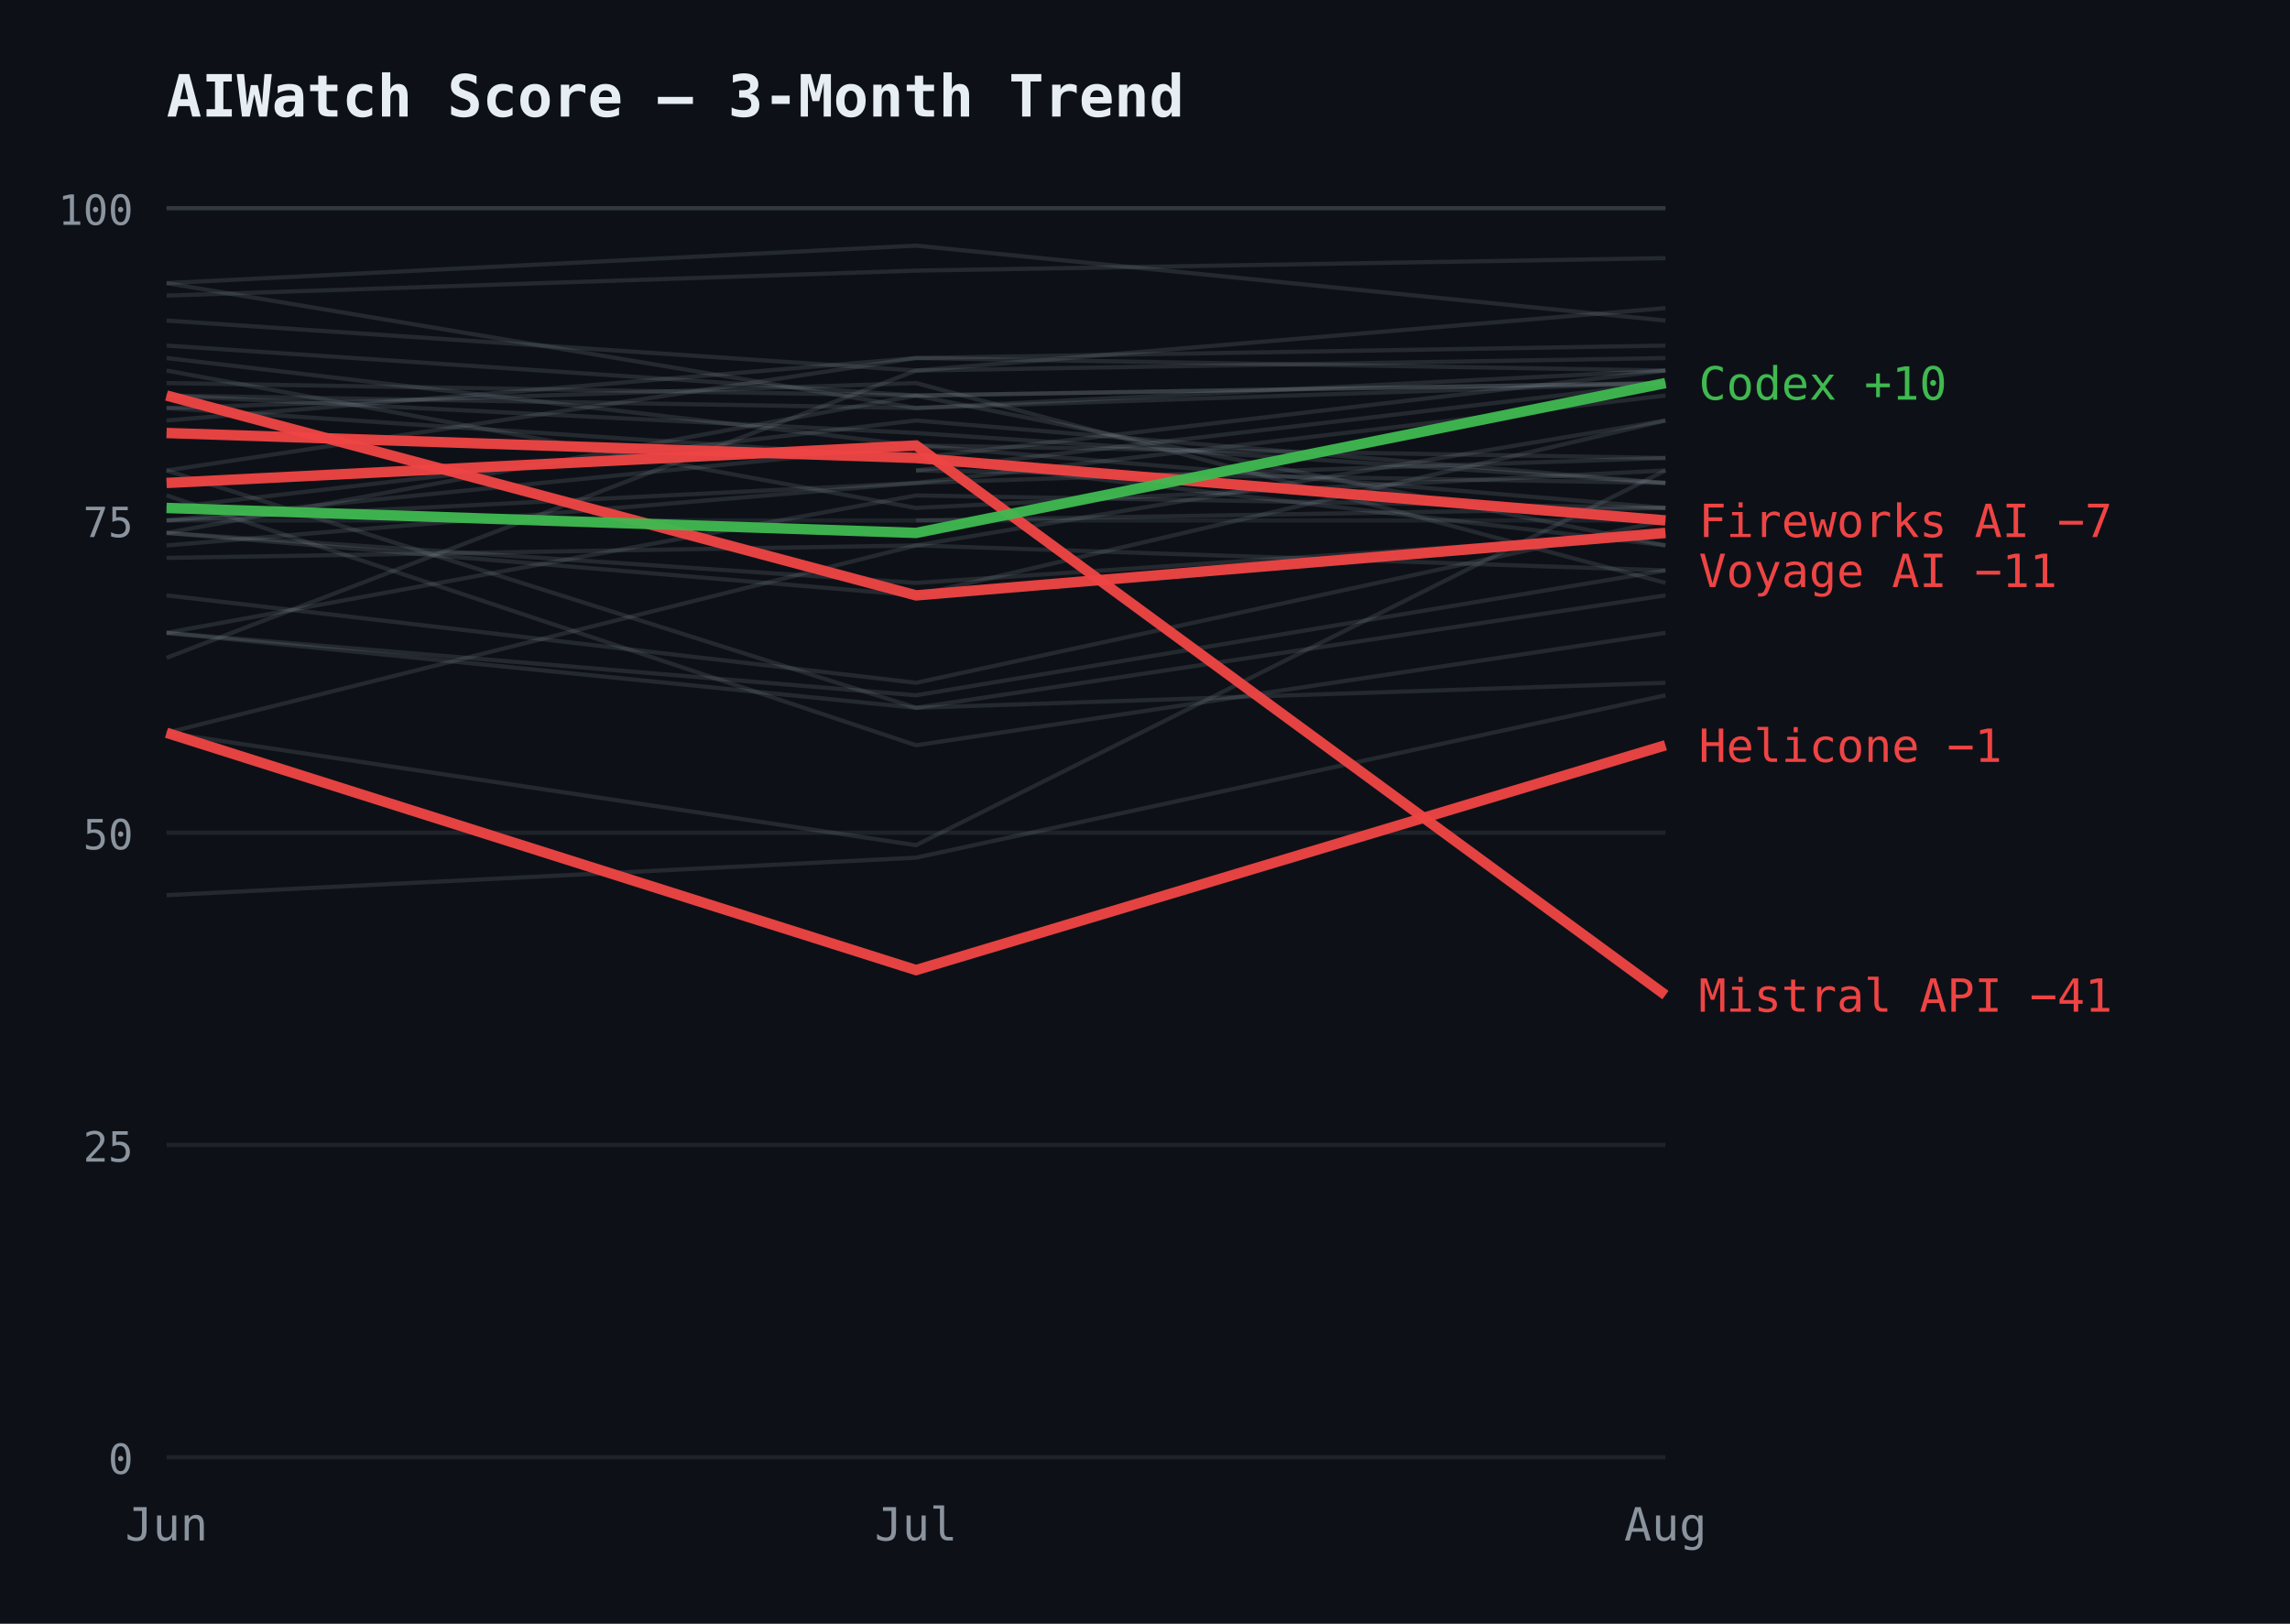
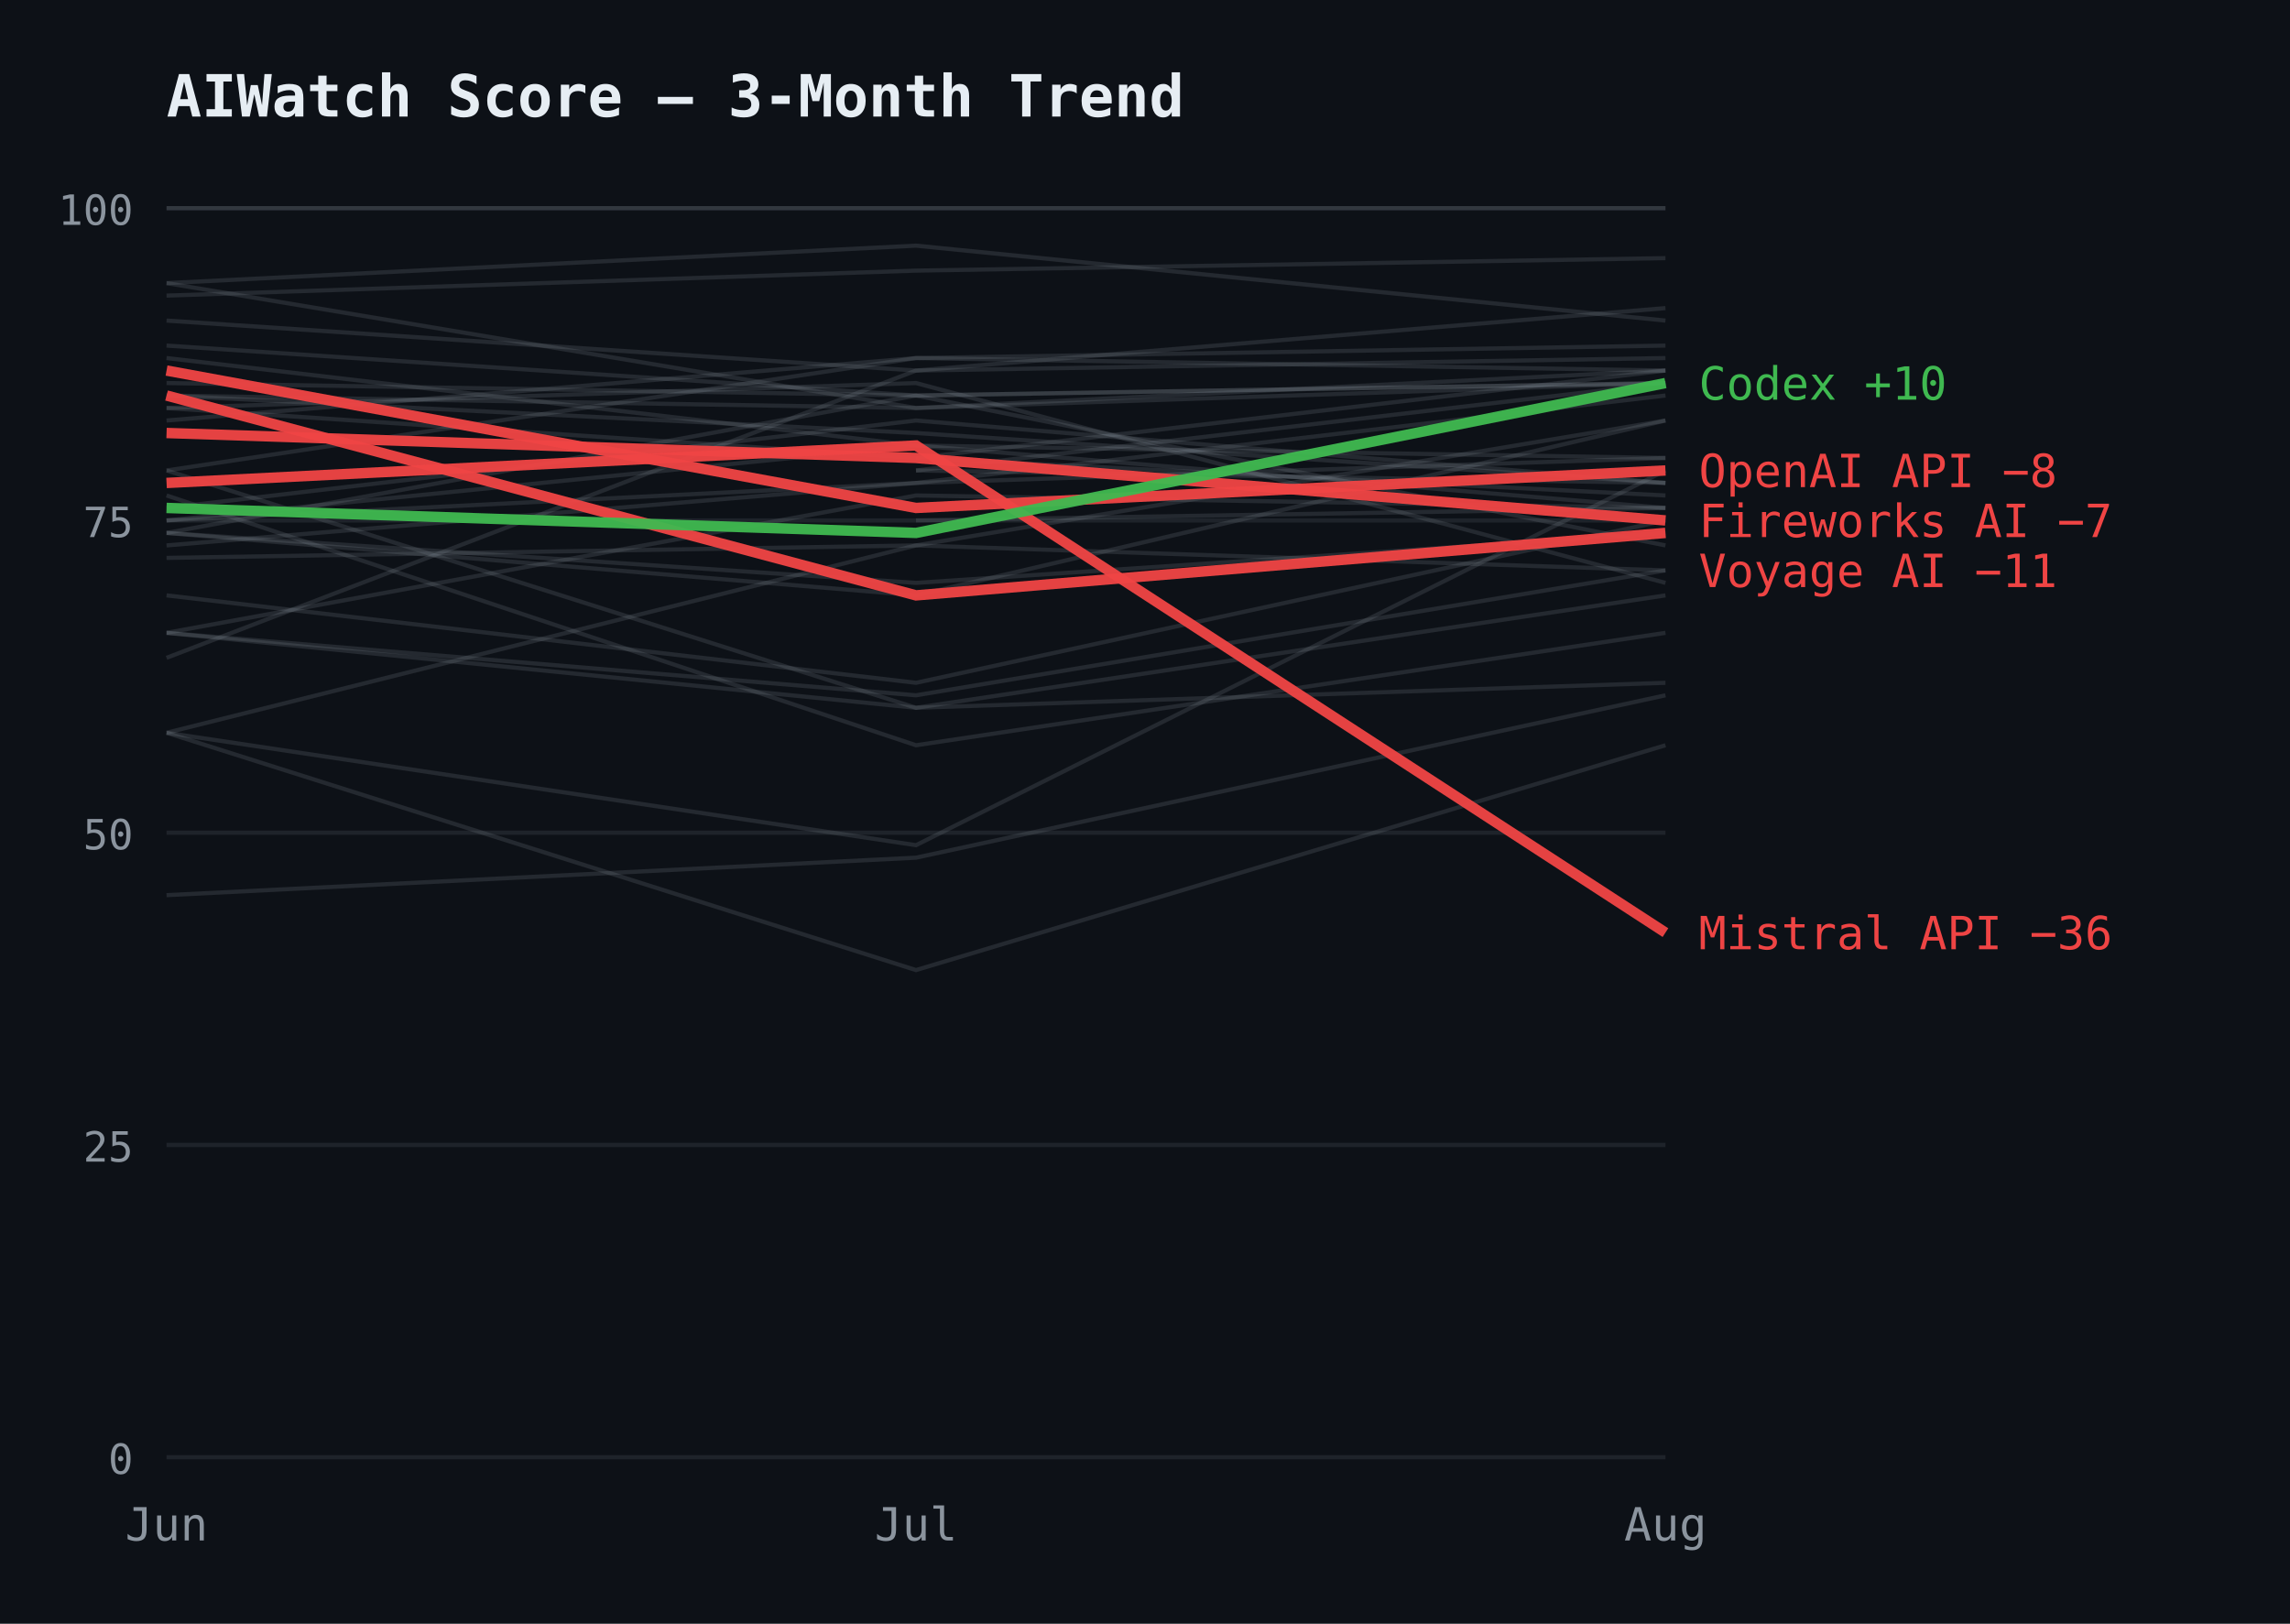
<svg xmlns="http://www.w3.org/2000/svg" viewBox="0 0 550 390" width="550" height="390">
  <style>
    .chart-bg { fill: #0d1117; }
    .chart-title { fill: #e6edf3; }
  </style>
  <rect class="chart-bg" width="100%" height="100%" fill="#0d1117" />
  <text x="40" y="28" fill="#e6edf3" font-size="14" font-weight="600" font-family="ui-monospace,monospace" class="chart-title">AIWatch Score — 3-Month Trend</text>
  <line x1="40" y1="350" x2="400" y2="350" stroke="#30363d" stroke-width="1" opacity="0.5" />
  <text x="32" y="354" fill="#8b949e" font-size="10" font-family="ui-monospace,monospace" text-anchor="end">0</text>
  <line x1="40" y1="275" x2="400" y2="275" stroke="#30363d" stroke-width="1" opacity="0.5" />
  <text x="32" y="279" fill="#8b949e" font-size="10" font-family="ui-monospace,monospace" text-anchor="end">25</text>
  <line x1="40" y1="200" x2="400" y2="200" stroke="#30363d" stroke-width="1" opacity="0.5" />
  <text x="32" y="204" fill="#8b949e" font-size="10" font-family="ui-monospace,monospace" text-anchor="end">50</text>
  <line x1="40" y1="125" x2="400" y2="125" stroke="#30363d" stroke-width="1" opacity="0.5" />
  <text x="32" y="129" fill="#8b949e" font-size="10" font-family="ui-monospace,monospace" text-anchor="end">75</text>
  <line x1="40" y1="50" x2="400" y2="50" stroke="#30363d" stroke-width="1" opacity="0.5" />
  <text x="32" y="54" fill="#8b949e" font-size="10" font-family="ui-monospace,monospace" text-anchor="end">100</text>
  <text x="40" y="370" fill="#8b949e" font-size="11" font-family="ui-monospace,monospace" text-anchor="middle">Jun</text>
  <text x="220" y="370" fill="#8b949e" font-size="11" font-family="ui-monospace,monospace" text-anchor="middle">Jul</text>
  <text x="400" y="370" fill="#8b949e" font-size="11" font-family="ui-monospace,monospace" text-anchor="middle">Aug</text>
  <polyline points="40.0,152.0 220.0,167.0 400.0,137.0" fill="none" stroke="#8b949e" stroke-width="1" opacity="0.18" />
-   <polyline points="40.0,89.0 220.0,122.0 400.0,113.0" fill="none" stroke="#8b949e" stroke-width="1" opacity="0.18" />
  <polyline points="40.0,158.0 220.0,89.0 400.0,86.0" fill="none" stroke="#8b949e" stroke-width="1" opacity="0.18" />
  <polyline points="40.0,83.0 220.0,95.0 400.0,92.0" fill="none" stroke="#8b949e" stroke-width="1" opacity="0.18" />
  <polyline points="40.0,77.0 220.0,89.0 400.0,74.0" fill="none" stroke="#8b949e" stroke-width="1" opacity="0.18" />
  <polyline points="40.0,134.0 220.0,131.0 400.0,137.0" fill="none" stroke="#8b949e" stroke-width="1" opacity="0.18" />
  <polyline points="40.0,101.0 220.0,86.0 400.0,83.0" fill="none" stroke="#8b949e" stroke-width="1" opacity="0.18" />
  <polyline points="40.0,86.0 220.0,107.0 400.0,110.0" fill="none" stroke="#8b949e" stroke-width="1" opacity="0.18" />
  <polyline points="40.0,128.0 220.0,140.0 400.0,128.0" fill="none" stroke="#8b949e" stroke-width="1" opacity="0.18" />
  <polyline points="40.0,95.0 220.0,104.0 400.0,116.0" fill="none" stroke="#8b949e" stroke-width="1" opacity="0.18" />
  <polyline points="40.0,113.0 220.0,86.0 400.0,89.0" fill="none" stroke="#8b949e" stroke-width="1" opacity="0.18" />
  <polyline points="40.0,176.0 220.0,131.0 400.0,101.0" fill="none" stroke="#8b949e" stroke-width="1" opacity="0.18" />
  <polyline points="40.0,122.0 220.0,101.0 400.0,116.0" fill="none" stroke="#8b949e" stroke-width="1" opacity="0.18" />
  <polyline points="40.0,215.0 220.0,206.0 400.0,167.0" fill="none" stroke="#8b949e" stroke-width="1" opacity="0.18" />
  <polyline points="40.0,98.0 220.0,110.0 400.0,89.0" fill="none" stroke="#8b949e" stroke-width="1" opacity="0.18" />
  <polyline points="40.0,176.0 220.0,203.0 400.0,113.0" fill="none" stroke="#8b949e" stroke-width="1" opacity="0.18" />
  <polyline points="40.0,128.0 220.0,143.0 400.0,101.0" fill="none" stroke="#8b949e" stroke-width="1" opacity="0.18" />
  <polyline points="40.0,128.0 220.0,95.0 400.0,92.0" fill="none" stroke="#8b949e" stroke-width="1" opacity="0.18" />
  <polyline points="40.0,68.0 220.0,59.0 400.0,77.0" fill="none" stroke="#8b949e" stroke-width="1" opacity="0.18" />
  <polyline points="40.0,143.0 220.0,164.0 400.0,125.0" fill="none" stroke="#8b949e" stroke-width="1" opacity="0.18" />
  <polyline points="220.0,125.0 400.0,122.0" fill="none" stroke="#8b949e" stroke-width="1" opacity="0.18" />
  <polyline points="40.0,119.0 220.0,179.0 400.0,152.0" fill="none" stroke="#8b949e" stroke-width="1" opacity="0.18" />
  <polyline points="40.0,152.0 220.0,170.0 400.0,143.0" fill="none" stroke="#8b949e" stroke-width="1" opacity="0.18" />
  <polyline points="40.0,113.0 220.0,170.0 400.0,164.0" fill="none" stroke="#8b949e" stroke-width="1" opacity="0.18" />
  <polyline points="40.0,92.0 220.0,95.0 400.0,131.0" fill="none" stroke="#8b949e" stroke-width="1" opacity="0.18" />
  <polyline points="40.0,50.0 220.0,50.0 400.0,50.0" fill="none" stroke="#8b949e" stroke-width="1" opacity="0.18" />
  <polyline points="40.0,71.0 220.0,65.0 400.0,62.0" fill="none" stroke="#8b949e" stroke-width="1" opacity="0.18" />
  <polyline points="40.0,152.0 220.0,119.0 400.0,122.0" fill="none" stroke="#8b949e" stroke-width="1" opacity="0.18" />
  <polyline points="40.0,125.0 220.0,116.0 400.0,110.0" fill="none" stroke="#8b949e" stroke-width="1" opacity="0.18" />
  <polyline points="40.0,131.0 220.0,116.0 400.0,95.0" fill="none" stroke="#8b949e" stroke-width="1" opacity="0.18" />
  <polyline points="40.0,68.0 220.0,98.0 400.0,89.0" fill="none" stroke="#8b949e" stroke-width="1" opacity="0.18" />
+   <polyline points="40.0,176.0 220.0,233.0 400.0,179.0" fill="none" stroke="#8b949e" stroke-width="1" opacity="0.18" />
  <polyline points="40.0,125.0 220.0,107.0 400.0,122.0" fill="none" stroke="#8b949e" stroke-width="1" opacity="0.18" />
  <polyline points="40.0,98.0 220.0,92.0 400.0,140.0" fill="none" stroke="#8b949e" stroke-width="1" opacity="0.18" />
  <polyline points="40.0,95.0 220.0,98.0 400.0,92.0" fill="none" stroke="#8b949e" stroke-width="1" opacity="0.18" />
  <polyline points="220.0,113.0 400.0,116.0" fill="none" stroke="#8b949e" stroke-width="1" opacity="0.18" />
  <polyline points="220.0,113.0 400.0,92.0" fill="none" stroke="#8b949e" stroke-width="1" opacity="0.18" />
-   <polyline points="220.0,110.0 400.0,131.0" fill="none" stroke="#8b949e" stroke-width="1" opacity="0.18" />
-   <polyline points="40.0,176.0 220.0,233.0 400.0,179.0" fill="none" stroke="#ef4444" stroke-width="2.5" opacity="0.95" />
-   <text x="408.0" y="183.0" fill="#ef4444" font-size="11" font-family="ui-monospace,monospace">Helicone −1</text>
+   <polyline points="220.0,110.0 400.0,119.0" fill="none" stroke="#8b949e" stroke-width="1" opacity="0.18" />
  <polyline points="40.0,104.0 220.0,110.0 400.0,125.0" fill="none" stroke="#ef4444" stroke-width="2.5" opacity="0.95" />
  <text x="408.0" y="129.0" fill="#ef4444" font-size="11" font-family="ui-monospace,monospace">Fireworks AI −7</text>
  <polyline points="40.0,95.0 220.0,143.0 400.0,128.0" fill="none" stroke="#ef4444" stroke-width="2.5" opacity="0.95" />
  <text x="408.0" y="141.0" fill="#ef4444" font-size="11" font-family="ui-monospace,monospace">Voyage AI −11</text>
-   <polyline points="40.0,116.0 220.0,107.0 400.0,239.0" fill="none" stroke="#ef4444" stroke-width="2.5" opacity="0.95" />
-   <text x="408.0" y="243.0" fill="#ef4444" font-size="11" font-family="ui-monospace,monospace">Mistral API −41</text>
+   <polyline points="40.0,116.0 220.0,107.0 400.0,224.0" fill="none" stroke="#ef4444" stroke-width="2.5" opacity="0.95" />
+   <text x="408.0" y="228.0" fill="#ef4444" font-size="11" font-family="ui-monospace,monospace">Mistral API −36</text>
+   <polyline points="40.0,89.0 220.0,122.0 400.0,113.0" fill="none" stroke="#ef4444" stroke-width="2.5" opacity="0.95" />
+   <text x="408.0" y="117.0" fill="#ef4444" font-size="11" font-family="ui-monospace,monospace">OpenAI API −8</text>
  <polyline points="40.0,122.0 220.0,128.0 400.0,92.0" fill="none" stroke="#3fb950" stroke-width="2.5" opacity="0.95" />
  <text x="408.0" y="96.0" fill="#3fb950" font-size="11" font-family="ui-monospace,monospace">Codex +10</text>
</svg>
